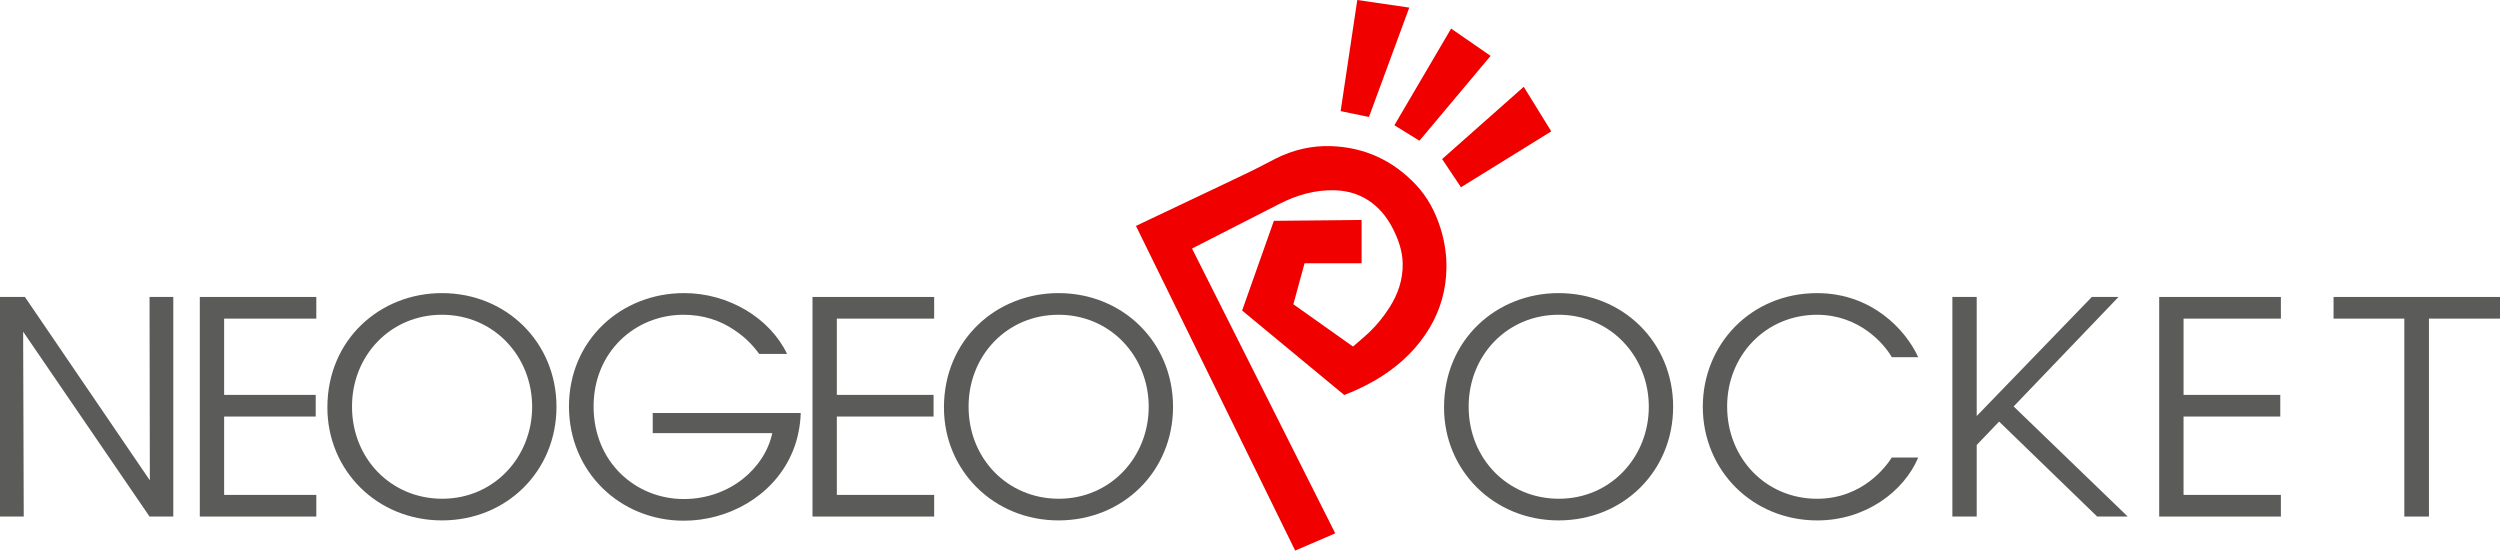
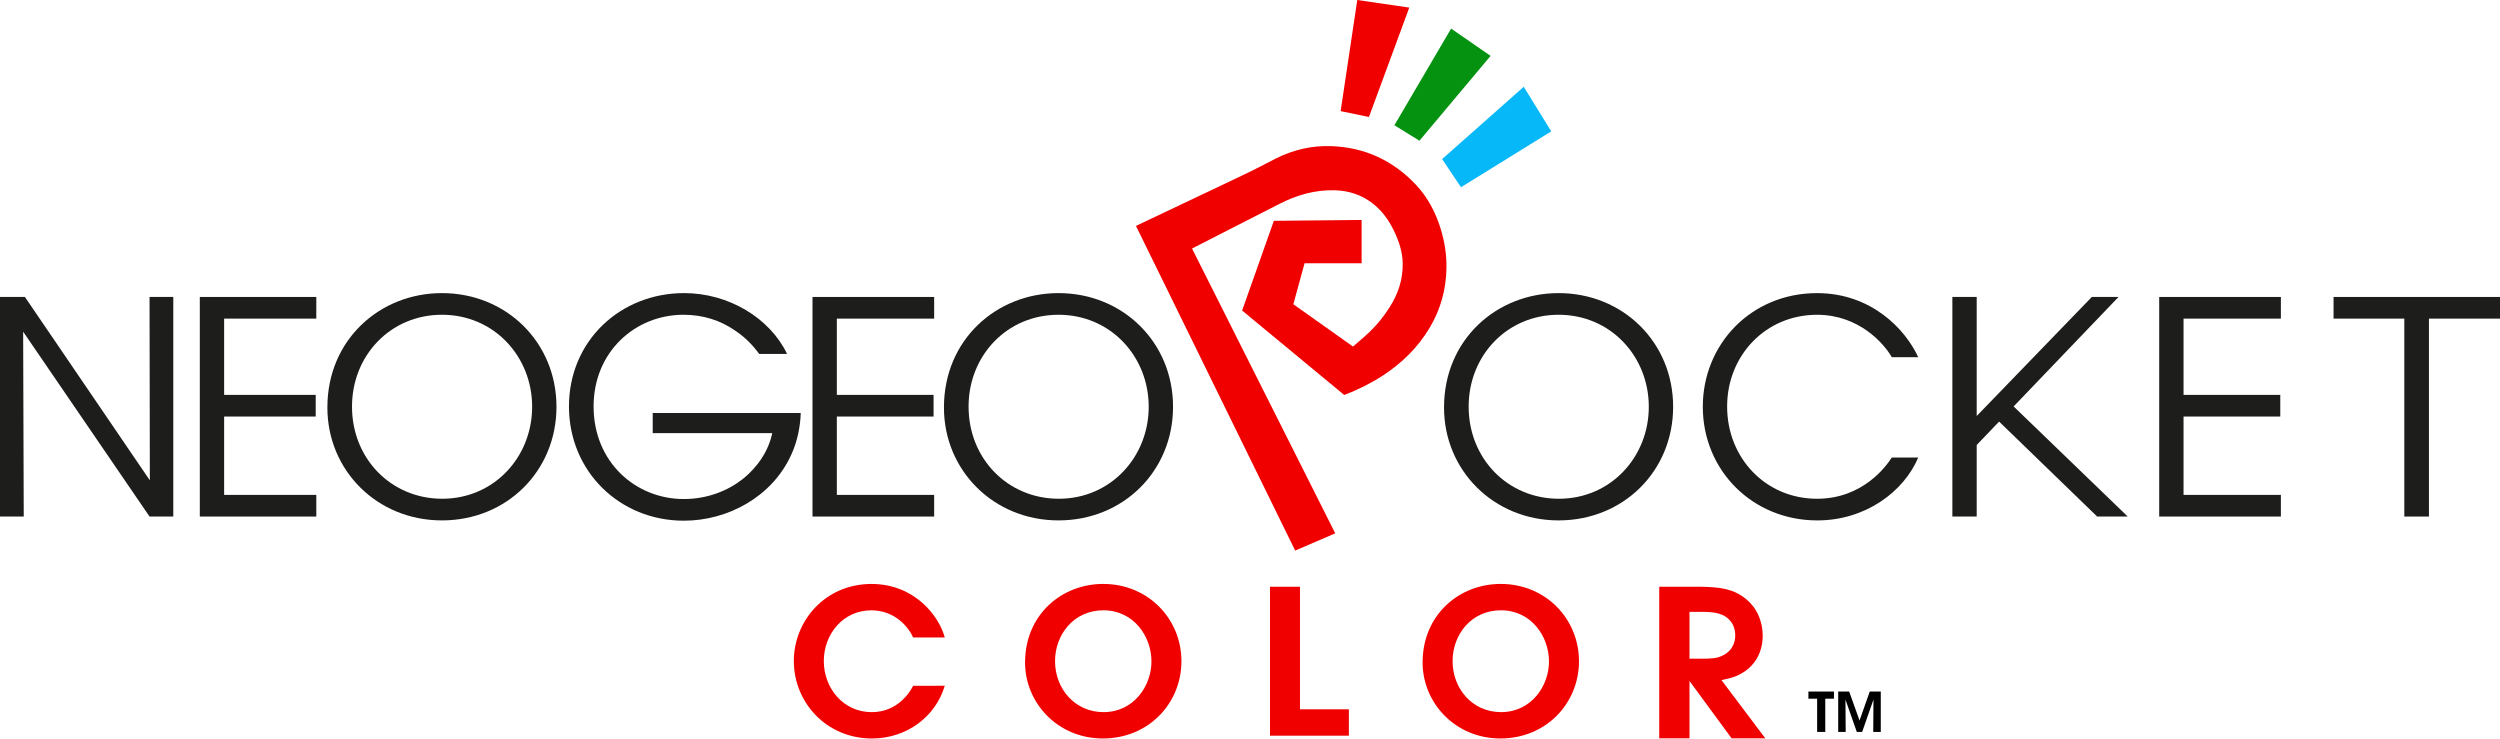
- <svg xmlns="http://www.w3.org/2000/svg" version="1.2" baseProfile="tiny" id="Ebene_3" x="0px" y="0px" width="566.926px" height="124.854px" viewBox="0 0 566.926 124.854" xml:space="preserve">
+ <svg xmlns="http://www.w3.org/2000/svg" version="1.1" id="Ebene_3" x="0px" y="0px" width="566.927px" height="167.468px" viewBox="0 0 566.927 167.468" enable-background="new 0 0 566.927 167.468" xml:space="preserve">
  <g>
-     <path fill="#5B5B59" d="M33.98,108.929l-0.068-41.587h5.384v49.797h-5.384L5.249,75.215l0.135,41.924H0V67.342h5.652L33.98,108.929   z" />
-     <path fill="#5B5B59" d="M45.31,67.342h26.419v4.912H50.827v17.294h20.767v4.912H50.827v17.767h20.902v4.912H45.31V67.342z" />
-     <path fill="#5B5B59" d="M74.242,92.375c0-15.341,11.911-25.908,25.976-25.908c14.602,0,25.975,11.171,25.975,25.773   c0,14.604-11.305,25.773-25.975,25.773c-14.738,0-25.976-11.373-25.976-25.572V92.375z M79.827,92.24   c0,11.709,8.815,20.86,20.458,20.86c11.776,0,20.39-9.485,20.39-20.86c0-11.373-8.613-20.861-20.457-20.861   c-11.709,0-20.391,9.286-20.391,20.792V92.24z" />
-     <path fill="#5B5B59" d="M172.16,80.262c-1.548-2.153-3.433-3.97-5.586-5.383c-3.23-2.221-7.133-3.5-11.574-3.5   c-10.902,0-20.39,8.344-20.39,20.792c0,12.652,9.556,20.996,20.457,20.996c5.249,0,9.892-1.815,13.324-4.508   c3.5-2.761,5.922-6.527,6.73-10.433h-27.104v-4.576h33.564c-0.067,2.896-0.74,6.527-2.221,9.624   c-4.307,9.354-14.267,14.805-24.293,14.805c-14.535,0-26.042-11.17-26.042-25.908c0-14.938,11.709-25.706,26.109-25.706   c10.094,0,19.448,5.653,23.351,13.795h-6.325V80.262L172.16,80.262z" />
-     <path fill="#5B5B59" d="M184.25,67.342h27.59v4.912h-22.071v17.294h21.937v4.912h-21.937v17.767h22.071v4.912h-27.59V67.342z" />
-     <path fill="#5B5B59" d="M214.061,92.375c0-15.341,11.911-25.908,25.975-25.908c14.603,0,25.975,11.171,25.975,25.773   c0,14.604-11.305,25.773-25.975,25.773c-14.737,0-25.975-11.373-25.975-25.572V92.375z M219.646,92.24   c0,11.709,8.815,20.86,20.457,20.86c11.777,0,20.39-9.485,20.39-20.86c0-11.373-8.613-20.861-20.457-20.861   c-11.709,0-20.39,9.286-20.39,20.792V92.24L219.646,92.24z" />
+     <g>
+       <path fill="#1D1D1B" d="M33.98,108.929l-0.068-41.587h5.384v49.797h-5.384L5.249,75.215l0.135,41.924H0V67.342h5.652    L33.98,108.929z" />
+       <path fill="#1D1D1B" d="M45.31,67.342h26.419v4.912H50.827v17.294h20.767v4.912H50.827v17.767h20.902v4.912H45.31V67.342z" />
+       <path fill="#1D1D1B" d="M74.242,92.375c0-15.341,11.911-25.908,25.976-25.908c14.602,0,25.975,11.171,25.975,25.773    c0,14.604-11.305,25.773-25.975,25.773c-14.738,0-25.976-11.373-25.976-25.572V92.375z M79.827,92.24    c0,11.709,8.815,20.861,20.458,20.861c11.776,0,20.39-9.486,20.39-20.861c0-11.373-8.613-20.861-20.457-20.861    c-11.709,0-20.391,9.286-20.391,20.792V92.24z" />
+       <path fill="#1D1D1B" d="M172.16,80.262c-1.548-2.153-3.433-3.97-5.586-5.383c-3.23-2.221-7.133-3.5-11.574-3.5    c-10.902,0-20.39,8.344-20.39,20.792c0,12.652,9.556,20.996,20.457,20.996c5.249,0,9.892-1.815,13.324-4.508    c3.5-2.76,5.922-6.527,6.73-10.432h-27.104v-4.576h33.564c-0.067,2.895-0.74,6.527-2.221,9.624    c-4.307,9.354-14.267,14.804-24.293,14.804c-14.535,0-26.042-11.17-26.042-25.908c0-14.938,11.709-25.706,26.109-25.706    c10.094,0,19.448,5.653,23.351,13.795h-6.325V80.262L172.16,80.262z" />
+       <path fill="#1D1D1B" d="M184.25,67.342h27.59v4.912h-22.071v17.294h21.937v4.912h-21.937v17.767h22.071v4.912h-27.59V67.342z" />
+       <path fill="#1D1D1B" d="M214.061,92.375c0-15.341,11.911-25.908,25.975-25.908c14.603,0,25.975,11.171,25.975,25.773    c0,14.604-11.305,25.773-25.975,25.773c-14.737,0-25.975-11.373-25.975-25.572V92.375z M219.646,92.24    c0,11.709,8.815,20.861,20.457,20.861c11.777,0,20.39-9.486,20.39-20.861c0-11.373-8.613-20.861-20.457-20.861    c-11.709,0-20.39,9.286-20.39,20.792V92.24L219.646,92.24z" />
+     </g>
+     <g>
+       <path fill="#1D1D1B" d="M327.466,92.375c0-15.341,11.91-25.908,25.976-25.908c14.603,0,25.976,11.171,25.976,25.773    c0,14.604-11.305,25.773-25.976,25.773c-14.737,0-25.976-11.373-25.976-25.572V92.375z M333.05,92.24    c0,11.709,8.816,20.861,20.459,20.861c11.777,0,20.391-9.486,20.391-20.861c0-11.373-8.613-20.861-20.458-20.861    c-11.708,0-20.392,9.286-20.392,20.792V92.24L333.05,92.24z" />
+       <path fill="#1D1D1B" d="M435.001,103.748c-3.229,7.672-11.91,14.268-22.879,14.268c-14.736,0-25.976-11.373-25.976-25.772    c0-14.2,10.97-25.774,25.906-25.774c12.313,0,20.054,8.21,22.946,14.535h-5.99c-1.684-2.96-7.334-9.623-16.956-9.623    c-11.642,0-20.39,9.219-20.39,20.793c0,11.777,8.813,20.929,20.39,20.929c10.433,0,15.745-7.47,16.956-9.354L435.001,103.748    L435.001,103.748z" />
+       <path fill="#1D1D1B" d="M489.644,67.342h27.592v4.912h-22.072v17.294h21.936v4.912h-21.936v17.767h22.072v4.912h-27.592V67.342    L489.644,67.342z" />
+       <path fill="#1D1D1B" d="M545.228,72.254h-16.047v-4.912h37.746v4.912h-16.113v44.885h-5.586V72.254z" />
+     </g>
+     <path fill="#F10000" d="M214.245,155.511c-2.053,6.982-8.625,11.957-16.521,11.957c-10.314,0-17.707-8.17-17.707-17.569   c0-8.99,6.982-17.479,17.662-17.479c9.721,0.047,15.243,7.211,16.566,12.142h-7.165c-1.049-2.328-4.061-6.115-9.447-6.162   c-6.572,0-10.816,5.521-10.816,11.5c0,6.162,4.427,11.594,10.862,11.594c6.024,0,8.763-4.746,9.401-5.979L214.245,155.511   L214.245,155.511z" />
+     <path fill="#F10000" d="M232.454,150.216c0-10.813,8.306-17.799,17.708-17.799c10.223,0,17.753,7.94,17.753,17.524   s-7.485,17.523-17.799,17.523c-10.36,0-17.662-8.168-17.662-17.203V150.216L232.454,150.216z M239.254,149.943   c0,6.162,4.427,11.547,11,11.547c6.846,0,10.862-5.934,10.862-11.5c0-5.658-4.016-11.594-10.908-11.594   c-6.754,0-10.954,5.567-10.954,11.502V149.943z" />
+     <path fill="#F10000" d="M287.996,133.059h6.799v27.793h11.09v5.979h-17.889V133.059z" />
+     <path fill="#F10000" d="M322.606,150.216c0-10.813,8.306-17.799,17.707-17.799c10.224,0,17.754,7.94,17.754,17.524   s-7.485,17.523-17.799,17.523c-10.358,0-17.662-8.168-17.662-17.203V150.216z M329.406,149.943c0,6.162,4.428,11.547,10.998,11.547   c6.846,0,10.862-5.934,10.862-11.5c0-5.658-4.017-11.594-10.907-11.594c-6.754,0-10.953,5.567-10.953,11.502V149.943   L329.406,149.943z" />
+     <path fill="#1D1D1B" d="M475.574,117.139h6.932l-25.871-24.968l23.783-24.83h-6.055l-26.105,26.998v-6.396V67.342h-5.518v49.797   h5.518v-16.228l5.08-5.306L475.574,117.139z" />
+     <path fill="#F10000" d="M385.808,133.059c3.799,0.096,7.156,0.291,10.176,2.821c0.778,0.636,1.51,1.461,2.045,2.289   c1.559,2.388,1.704,5.063,1.704,5.99c0,0.825-0.097,3.114-1.362,5.209c-0.342,0.532-0.779,1.264-1.802,2.188   c-1.12,0.976-2.288,1.51-2.728,1.704c-0.828,0.341-1.654,0.585-3.456,0.974l9.933,13.193h-7.645l-9.543-12.998v12.998h-6.864   v-34.371L385.808,133.059L385.808,133.059z M383.13,149.369h3.408c0.391,0,0.729,0,1.121-0.049c0.729,0,3.164-0.098,4.771-2.045   c0.388-0.488,1.071-1.51,1.071-3.166c0-0.535-0.049-1.851-0.926-3.064c-1.511-2.047-3.848-2.24-6.186-2.291h-3.262v10.615H383.13z" />
+     <path fill="none" d="M302.794,120.945c-10.838-21.554-21.646-43.05-32.461-64.562c0.06-0.042,0.108-0.083,0.163-0.11   c2.697-1.38,5.395-2.76,8.091-4.138c3.812-1.946,7.625-3.883,11.433-5.839c4.003-2.056,8.21-3.293,12.751-3.146   c3.091,0.1,5.925,0.999,8.411,2.895c2.194,1.674,3.747,3.848,4.937,6.306c1.129,2.332,1.934,4.759,1.979,7.377   c0.063,3.636-1.036,6.924-2.985,9.977c-1.306,2.042-2.796,3.921-4.544,5.584c-1.204,1.146-2.491,2.204-3.739,3.299   c-4.569-3.241-9.041-6.41-13.531-9.593c0.853-3.113,1.693-6.198,2.539-9.291c4.361,0,8.662,0,12.94,0c0-3.277,0-6.527,0-9.823   c-6.682,0.064-13.29,0.127-19.897,0.193c-2.407,6.801-4.803,13.565-7.2,20.342c7.735,6.398,15.444,12.774,23.159,19.157   c3.066-1.169,5.975-2.609,8.713-4.387c4.363-2.835,8-6.396,10.671-10.881c2.481-4.169,3.728-8.71,3.796-13.559   c0.042-3.005-0.414-5.943-1.298-8.823c-1.173-3.816-2.987-7.27-5.755-10.165c-5.189-5.433-11.553-8.353-19.081-8.621   c-4.45-0.158-8.66,0.847-12.632,2.842c-1.789,0.9-3.541,1.872-5.341,2.744c-4.01,1.939-8.04,3.837-12.062,5.748   c-3.547,1.686-7.095,3.366-10.642,5.047c-1.199,0.569-2.399,1.14-3.6,1.71c12.046,24.561,24.078,49.093,36.104,73.625   C296.762,123.541,299.748,122.255,302.794,120.945z" />
+     <path fill="#F10000" d="M302.794,120.945c-3.047,1.311-6.032,2.596-9.086,3.908c-12.025-24.529-24.059-49.063-36.104-73.624   c1.201-0.57,2.4-1.141,3.6-1.71c3.547-1.682,7.095-3.362,10.642-5.047c4.022-1.911,8.052-3.809,12.062-5.748   c1.8-0.872,3.552-1.844,5.341-2.744c3.972-1.996,8.182-3,12.631-2.842c7.529,0.268,13.893,3.188,19.082,8.621   c2.768,2.895,4.582,6.348,5.754,10.165c0.885,2.879,1.341,5.818,1.299,8.823c-0.068,4.849-1.313,9.39-3.796,13.559   c-2.673,4.484-6.308,8.045-10.673,10.881c-2.736,1.776-5.645,3.217-8.711,4.386c-7.715-6.382-15.424-12.758-23.159-19.156   c2.397-6.777,4.793-13.541,7.2-20.342c6.607-0.065,13.218-0.129,19.897-0.193c0,3.296,0,6.546,0,9.823c-4.278,0-8.579,0-12.94,0   c-0.846,3.093-1.688,6.178-2.539,9.291c4.49,3.183,8.961,6.352,13.531,9.593c1.248-1.095,2.535-2.153,3.739-3.299   c1.748-1.663,3.238-3.542,4.543-5.584c1.95-3.053,3.05-6.341,2.986-9.977c-0.048-2.618-0.851-5.045-1.979-7.377   c-1.188-2.458-2.742-4.632-4.937-6.306c-2.486-1.896-5.32-2.794-8.411-2.895c-4.541-0.147-8.748,1.089-12.751,3.146   c-3.806,1.956-7.621,3.893-11.433,5.839c-2.697,1.378-5.395,2.758-8.091,4.138c-0.055,0.028-0.104,0.069-0.163,0.11   C281.149,77.895,291.957,99.391,302.794,120.945z" />
+     <path fill="#F10000" d="M310.439,26.526c-2.162-0.445-4.264-0.879-6.423-1.324c1.257-8.395,2.514-16.788,3.774-25.202   c3.935,0.574,7.832,1.145,11.791,1.724C316.526,10.012,313.488,18.253,310.439,26.526z" />
+     <path fill="#07B8F9" d="M345.539,19.679c2.088,3.381,4.147,6.72,6.241,10.112c-6.819,4.222-13.635,8.44-20.472,12.671   c-1.434-2.14-2.84-4.241-4.278-6.391C333.195,30.612,339.347,25.163,345.539,19.679z" />
+     <path fill="#069211" d="M329.069,6.482c3.017,2.085,5.979,4.134,8.954,6.19c-5.377,6.412-10.738,12.805-16.136,19.239   c-1.888-1.165-3.759-2.319-5.683-3.507C320.475,21.129,324.753,13.837,329.069,6.482z" />
+     <g>
+       <path d="M412.074,158.443h-1.98v-1.621h5.791v1.621h-1.967v7.535h-1.844V158.443L412.074,158.443z" />
+       <path d="M416.851,165.979v-9.156h2.486l2.354,6.57l2.313-6.57h2.5v9.156h-1.709l0.051-7.338l-2.563,7.338h-1.213l-2.574-7.338    l0.051,7.338H416.851z" />
+     </g>
  </g>
-   <g>
-     <path fill="#5B5B59" d="M327.465,92.375c0-15.341,11.91-25.908,25.977-25.908c14.604,0,25.977,11.171,25.977,25.773   c0,14.604-11.305,25.773-25.977,25.773c-14.736,0-25.977-11.373-25.977-25.572V92.375z M333.049,92.24   c0,11.709,8.816,20.86,20.459,20.86c11.777,0,20.393-9.485,20.393-20.86c0-11.373-8.613-20.861-20.459-20.861   c-11.707,0-20.393,9.286-20.393,20.792V92.24L333.049,92.24z" />
-     <path fill="#5B5B59" d="M435,103.748c-3.229,7.672-11.91,14.268-22.879,14.268c-14.736,0-25.975-11.373-25.975-25.772   c0-14.2,10.969-25.774,25.906-25.774c12.314,0,20.053,8.21,22.947,14.535h-5.99c-1.684-2.96-7.334-9.623-16.957-9.623   c-11.641,0-20.389,9.219-20.389,20.793c0,11.777,8.813,20.929,20.389,20.929c10.432,0,15.746-7.47,16.957-9.354L435,103.748   L435,103.748z" />
-     <path fill="#5B5B59" d="M489.643,67.342h27.594v4.912h-22.072v17.294H517.1v4.912h-21.936v17.767h22.072v4.912h-27.594V67.342   L489.643,67.342z" />
-     <path fill="#5B5B59" d="M545.229,72.254H529.18v-4.912h37.746v4.912h-16.111v44.885h-5.586V72.254z" />
-   </g>
-   <path fill="#5B5B59" d="M475.575,117.139h6.932l-25.871-24.968l23.783-24.83h-6.055l-26.105,26.998v-6.396V67.342h-5.518v49.797  h5.518v-16.228l5.08-5.307L475.575,117.139z" />
-   <path fill="none" d="M302.793,120.945c-10.838-21.554-21.646-43.05-32.46-64.561c0.06-0.042,0.108-0.083,0.163-0.11  c2.697-1.38,5.395-2.76,8.091-4.138c3.812-1.946,7.625-3.883,11.433-5.839c4.003-2.056,8.21-3.293,12.751-3.146  c3.091,0.101,5.925,0.999,8.411,2.896c2.193,1.674,3.746,3.848,4.938,6.306c1.129,2.332,1.932,4.759,1.979,7.377  c0.063,3.637-1.035,6.924-2.984,9.978c-1.307,2.042-2.797,3.921-4.545,5.584c-1.203,1.146-2.49,2.204-3.738,3.299  c-4.57-3.241-9.041-6.41-13.531-9.593c0.852-3.113,1.693-6.198,2.539-9.291c4.361,0,8.662,0,12.939,0c0-3.277,0-6.527,0-9.823  c-6.682,0.063-13.289,0.127-19.896,0.193c-2.408,6.801-4.803,13.564-7.201,20.342c7.736,6.397,15.445,12.773,23.16,19.157  c3.066-1.17,5.975-2.609,8.711-4.388c4.365-2.835,8-6.396,10.672-10.881c2.482-4.169,3.727-8.71,3.797-13.559  c0.041-3.005-0.414-5.943-1.299-8.823c-1.172-3.816-2.986-7.271-5.754-10.165c-5.189-5.433-11.553-8.353-19.082-8.621  c-4.45-0.158-8.66,0.847-12.631,2.842c-1.789,0.9-3.541,1.872-5.342,2.744c-4.01,1.939-8.04,3.837-12.062,5.748  c-3.547,1.687-7.095,3.366-10.642,5.047c-1.199,0.569-2.399,1.141-3.6,1.71c12.046,24.562,24.078,49.094,36.104,73.624  C296.762,123.541,299.749,122.255,302.793,120.945z" />
-   <path fill="#F10000" d="M302.793,120.945c-3.047,1.312-6.031,2.597-9.086,3.909c-12.024-24.529-24.058-49.063-36.104-73.624  c1.201-0.569,2.4-1.141,3.6-1.71c3.547-1.682,7.095-3.361,10.642-5.047c4.022-1.911,8.052-3.809,12.062-5.748  c1.801-0.872,3.553-1.844,5.342-2.744c3.971-1.996,8.181-3,12.631-2.842c7.529,0.269,13.893,3.188,19.082,8.621  c2.768,2.895,4.582,6.348,5.754,10.165c0.883,2.879,1.34,5.818,1.297,8.823c-0.068,4.849-1.313,9.39-3.795,13.559  c-2.672,4.484-6.307,8.045-10.672,10.881c-2.736,1.776-5.645,3.217-8.711,4.387c-7.715-6.383-15.424-12.759-23.16-19.156  c2.398-6.777,4.793-13.541,7.201-20.342c6.606-0.065,13.217-0.13,19.896-0.193c0,3.296,0,6.546,0,9.823c-4.277,0-8.579,0-12.939,0  c-0.846,3.093-1.688,6.178-2.539,9.291c4.49,3.183,8.961,6.352,13.531,9.593c1.248-1.095,2.535-2.153,3.738-3.299  c1.748-1.663,3.238-3.542,4.543-5.584c1.949-3.054,3.051-6.341,2.986-9.978c-0.049-2.618-0.852-5.045-1.979-7.377  c-1.189-2.458-2.742-4.632-4.938-6.306c-2.486-1.896-5.32-2.794-8.411-2.896c-4.541-0.146-8.748,1.09-12.751,3.146  c-3.807,1.956-7.621,3.893-11.433,5.839c-2.697,1.378-5.395,2.758-8.091,4.138c-0.055,0.028-0.104,0.069-0.163,0.11  C281.149,77.895,291.958,99.391,302.793,120.945z" />
-   <path fill="#F10000" d="M310.44,26.526c-2.162-0.444-4.266-0.879-6.424-1.323C305.273,16.807,306.53,8.414,307.79,0  c3.936,0.574,7.832,1.145,11.791,1.724C316.526,10.012,313.489,18.253,310.44,26.526z" />
-   <path fill="#F10000" d="M345.54,19.679c2.088,3.381,4.146,6.72,6.24,10.112c-6.818,4.222-13.635,8.439-20.473,12.671  c-1.434-2.141-2.84-4.241-4.277-6.392C333.196,30.612,339.346,25.163,345.54,19.679z" />
-   <path fill="#F10000" d="M329.069,6.482c3.018,2.085,5.979,4.135,8.955,6.19c-5.377,6.412-10.738,12.805-16.137,19.239  c-1.889-1.165-3.76-2.319-5.684-3.508C320.475,21.129,324.752,13.837,329.069,6.482z" />
</svg>
